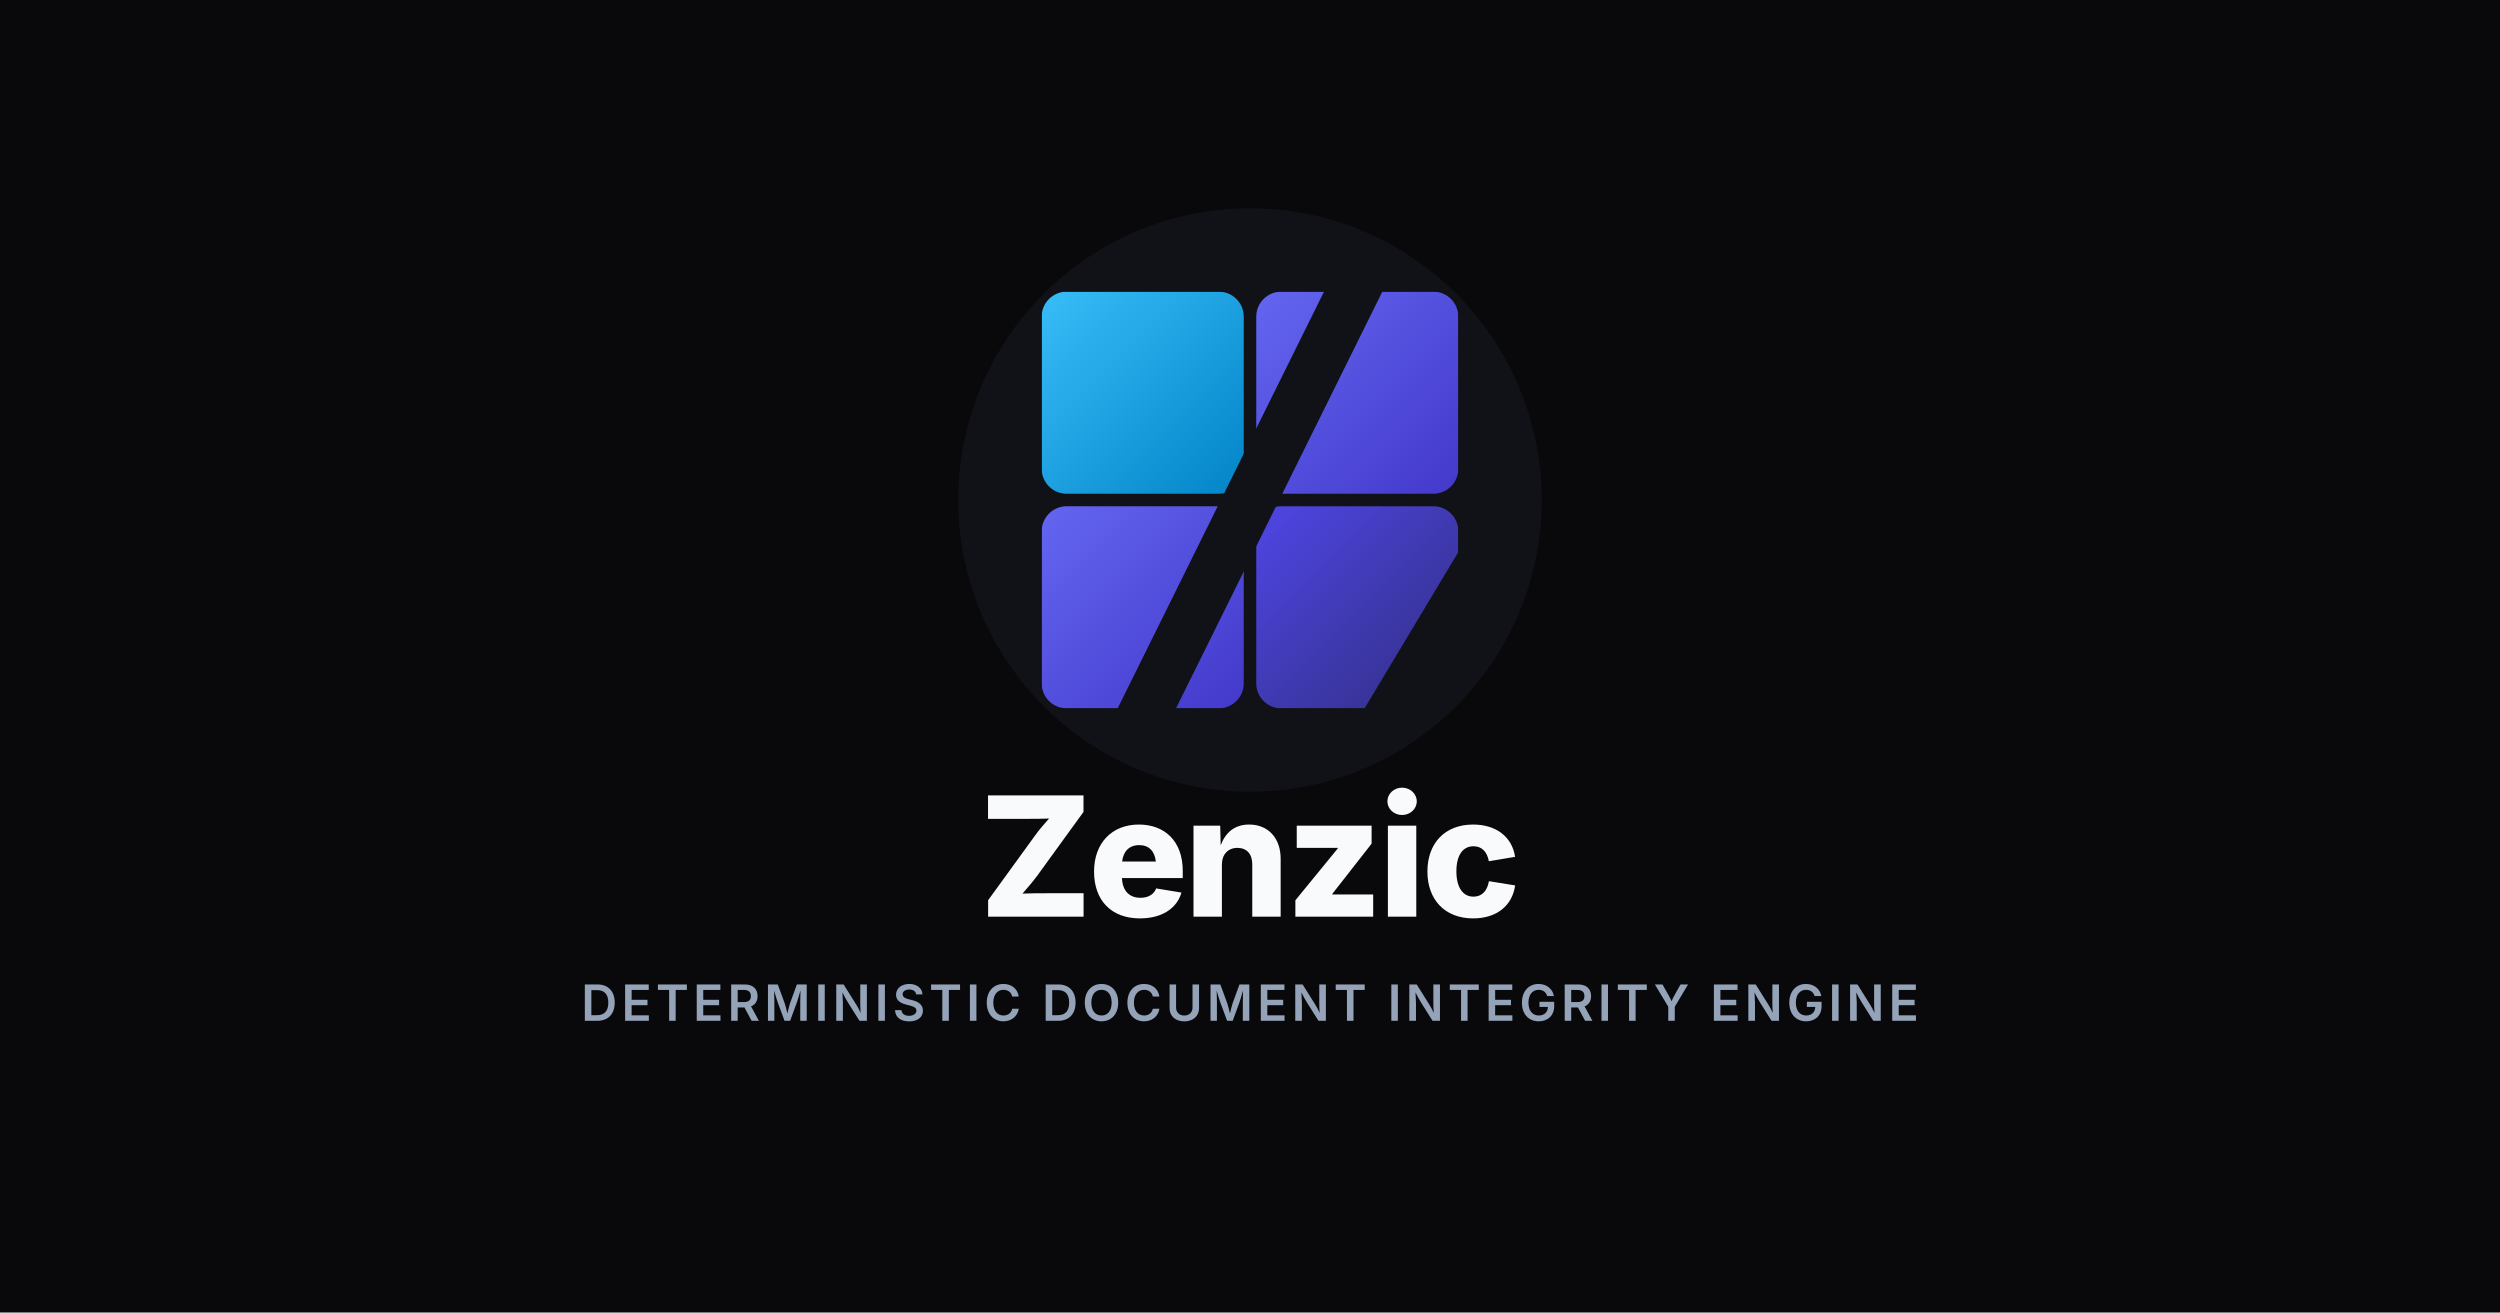
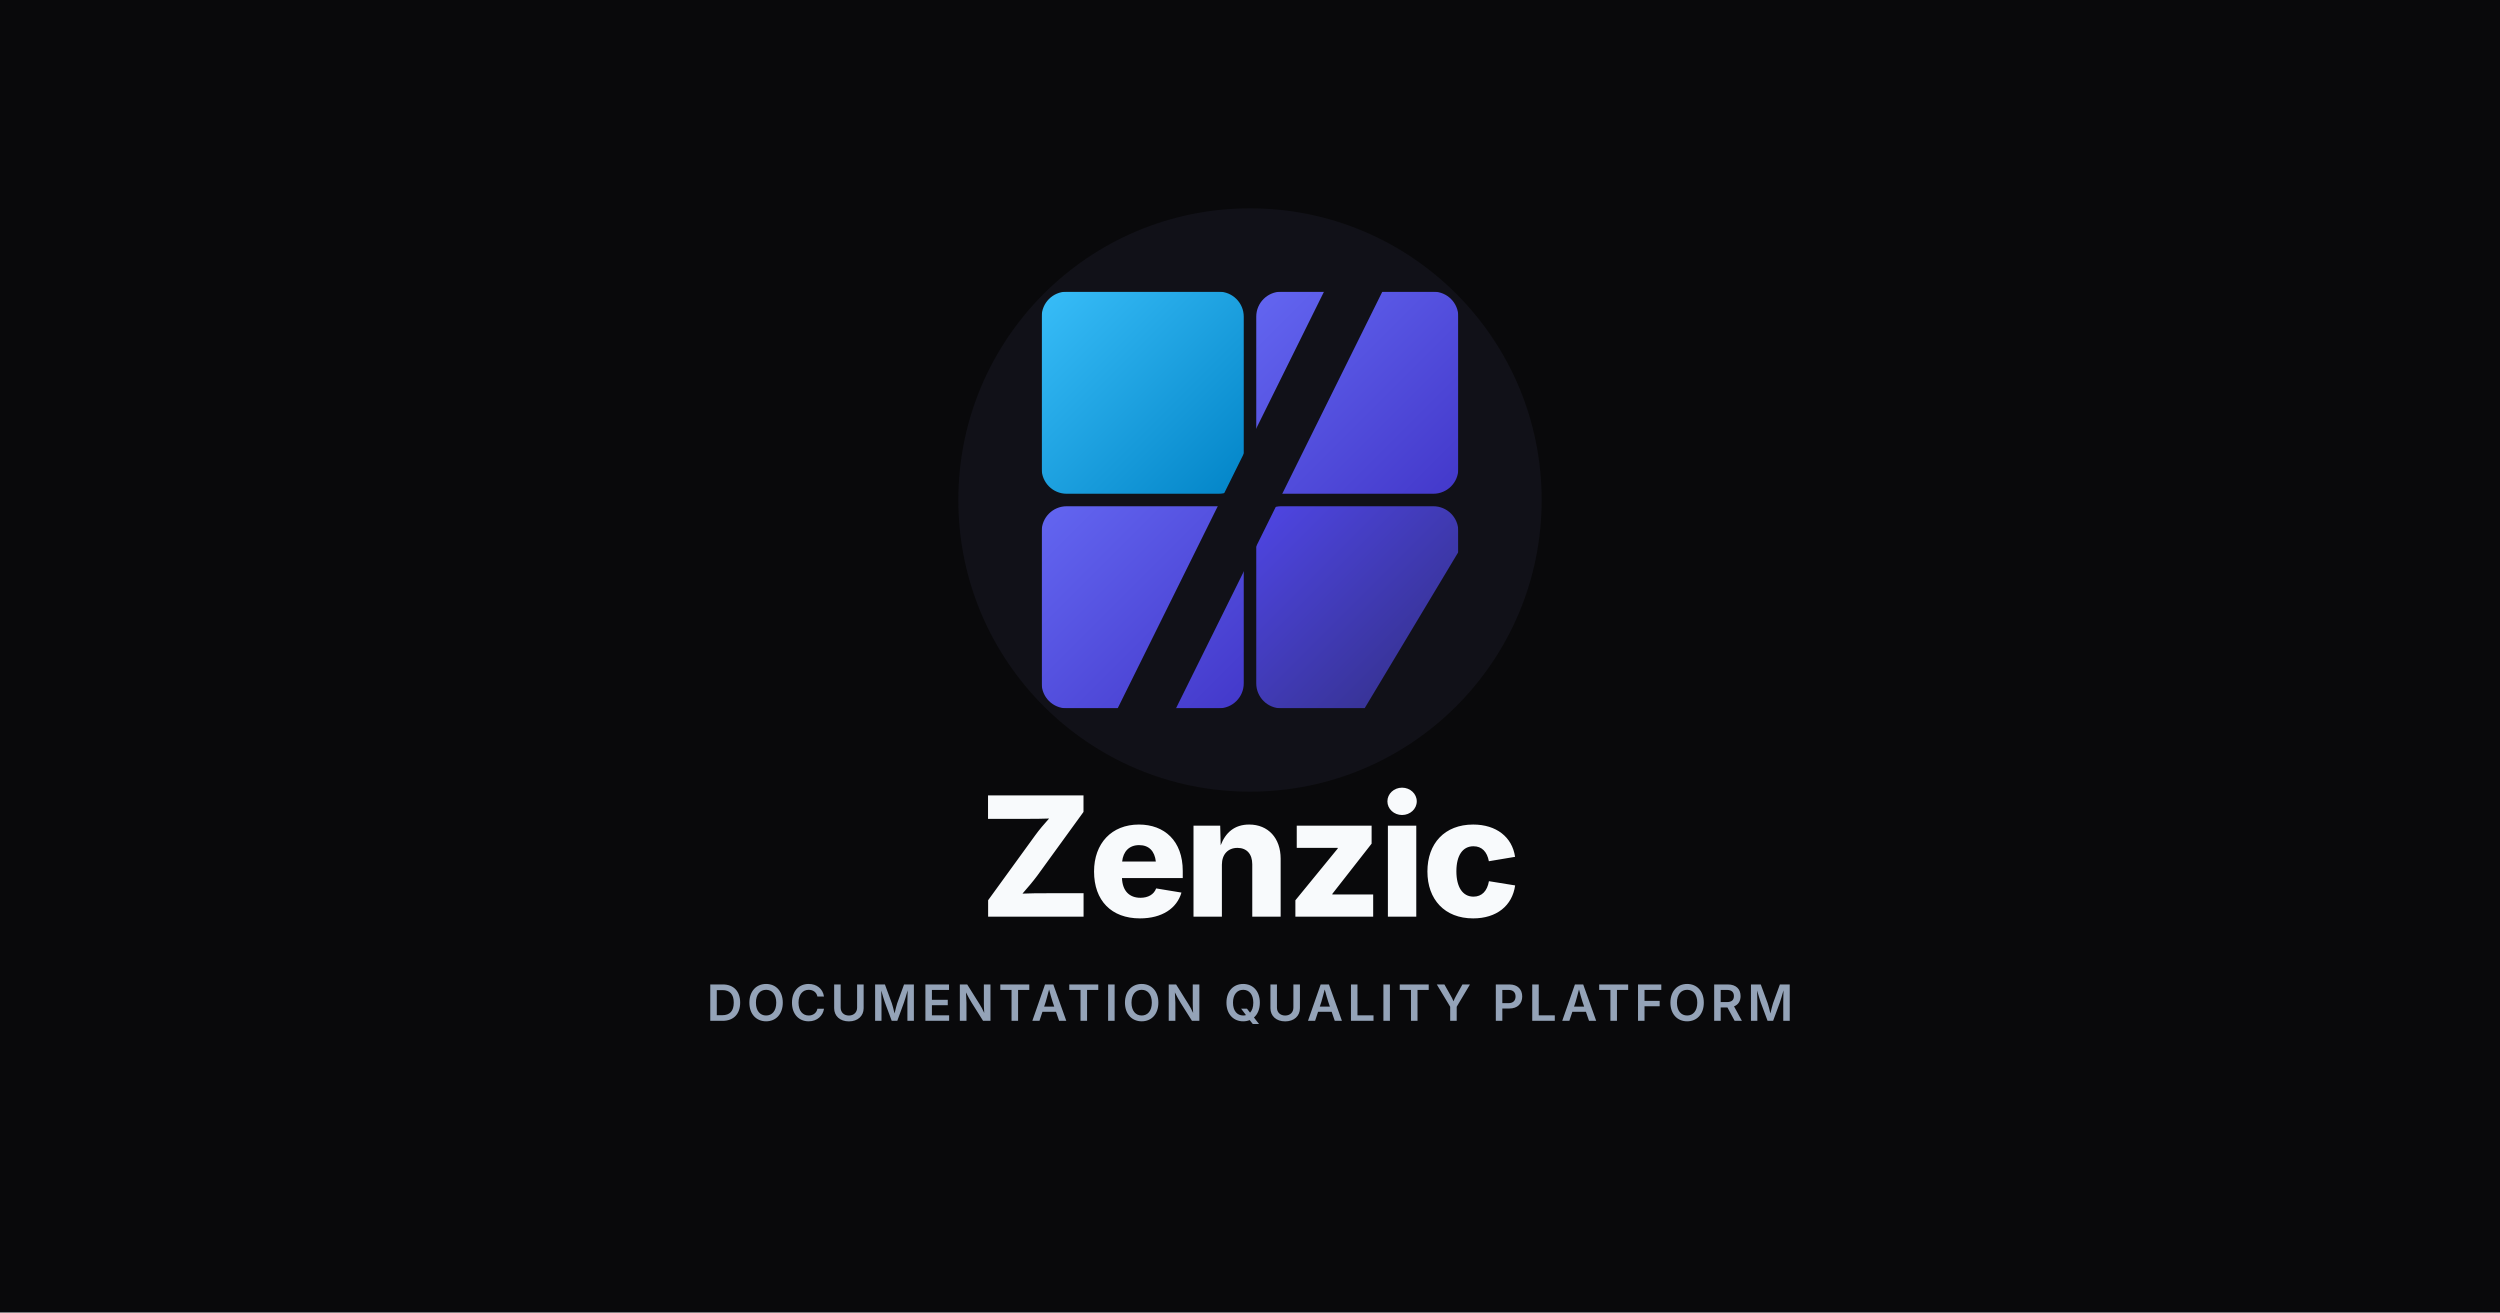
<svg xmlns="http://www.w3.org/2000/svg" viewBox="0 0 1200 630">
  <defs>
    <linearGradient id="zenzic-cyan" x1="0%" y1="0%" x2="100%" y2="100%">
      <stop offset="0%" stop-color="#38bdf8" />
      <stop offset="100%" stop-color="#0284c7" />
    </linearGradient>
    <linearGradient id="zenzic-indigo" x1="0%" y1="0%" x2="100%" y2="100%">
      <stop offset="0%" stop-color="#6366f1" />
      <stop offset="100%" stop-color="#4338ca" />
    </linearGradient>
    <linearGradient id="zenzic-dark" x1="0%" y1="0%" x2="100%" y2="100%">
      <stop offset="0%" stop-color="#4f46e5" />
      <stop offset="100%" stop-color="#312e81" />
    </linearGradient>
    <clipPath id="br-clip-og">
      <rect x="103" y="103" width="97" height="97" rx="12" />
    </clipPath>
    <mask id="slash-cut-og">
      <rect x="0" y="0" width="200" height="200" fill="white" />
      <polygon points="166,-5 138,-5 34,205 62,205" fill="black" />
    </mask>
  </defs>
  <rect x="0" y="0" width="1200" height="630" fill="#09090b" />
  <circle cx="600" cy="240" r="140" fill="#111118" />
  <g transform="translate(500, 140) scale(1)">
    <g mask="url(#slash-cut-og)">
      <rect x="0" y="0" width="97" height="97" rx="12" fill="url(#zenzic-cyan)" />
      <rect x="103" y="0" width="97" height="97" rx="12" fill="url(#zenzic-indigo)" />
      <rect x="0" y="103" width="97" height="97" rx="12" fill="url(#zenzic-indigo)" />
      <g clip-path="url(#br-clip-og)">
        <polygon points="103,103 200,103 200,125 155,200 103,200" fill="url(#zenzic-dark)" />
      </g>
    </g>
  </g>
  <text x="600" y="440" font-family="system-ui, -apple-system, sans-serif" font-weight="800" font-size="80" fill="#f8fafc" text-anchor="middle" letter-spacing="-2">Zenzic</text>
-   <text x="600" y="490" font-family="system-ui, -apple-system, sans-serif" font-weight="600" font-size="24" fill="#94a3b8" text-anchor="middle" letter-spacing="2">DETERMINISTIC DOCUMENT INTEGRITY ENGINE</text>
+   <text x="600" y="490" font-family="system-ui, -apple-system, sans-serif" font-weight="600" font-size="24" fill="#94a3b8" text-anchor="middle" letter-spacing="2">DOCUMENTATION QUALITY PLATFORM</text>
</svg>
